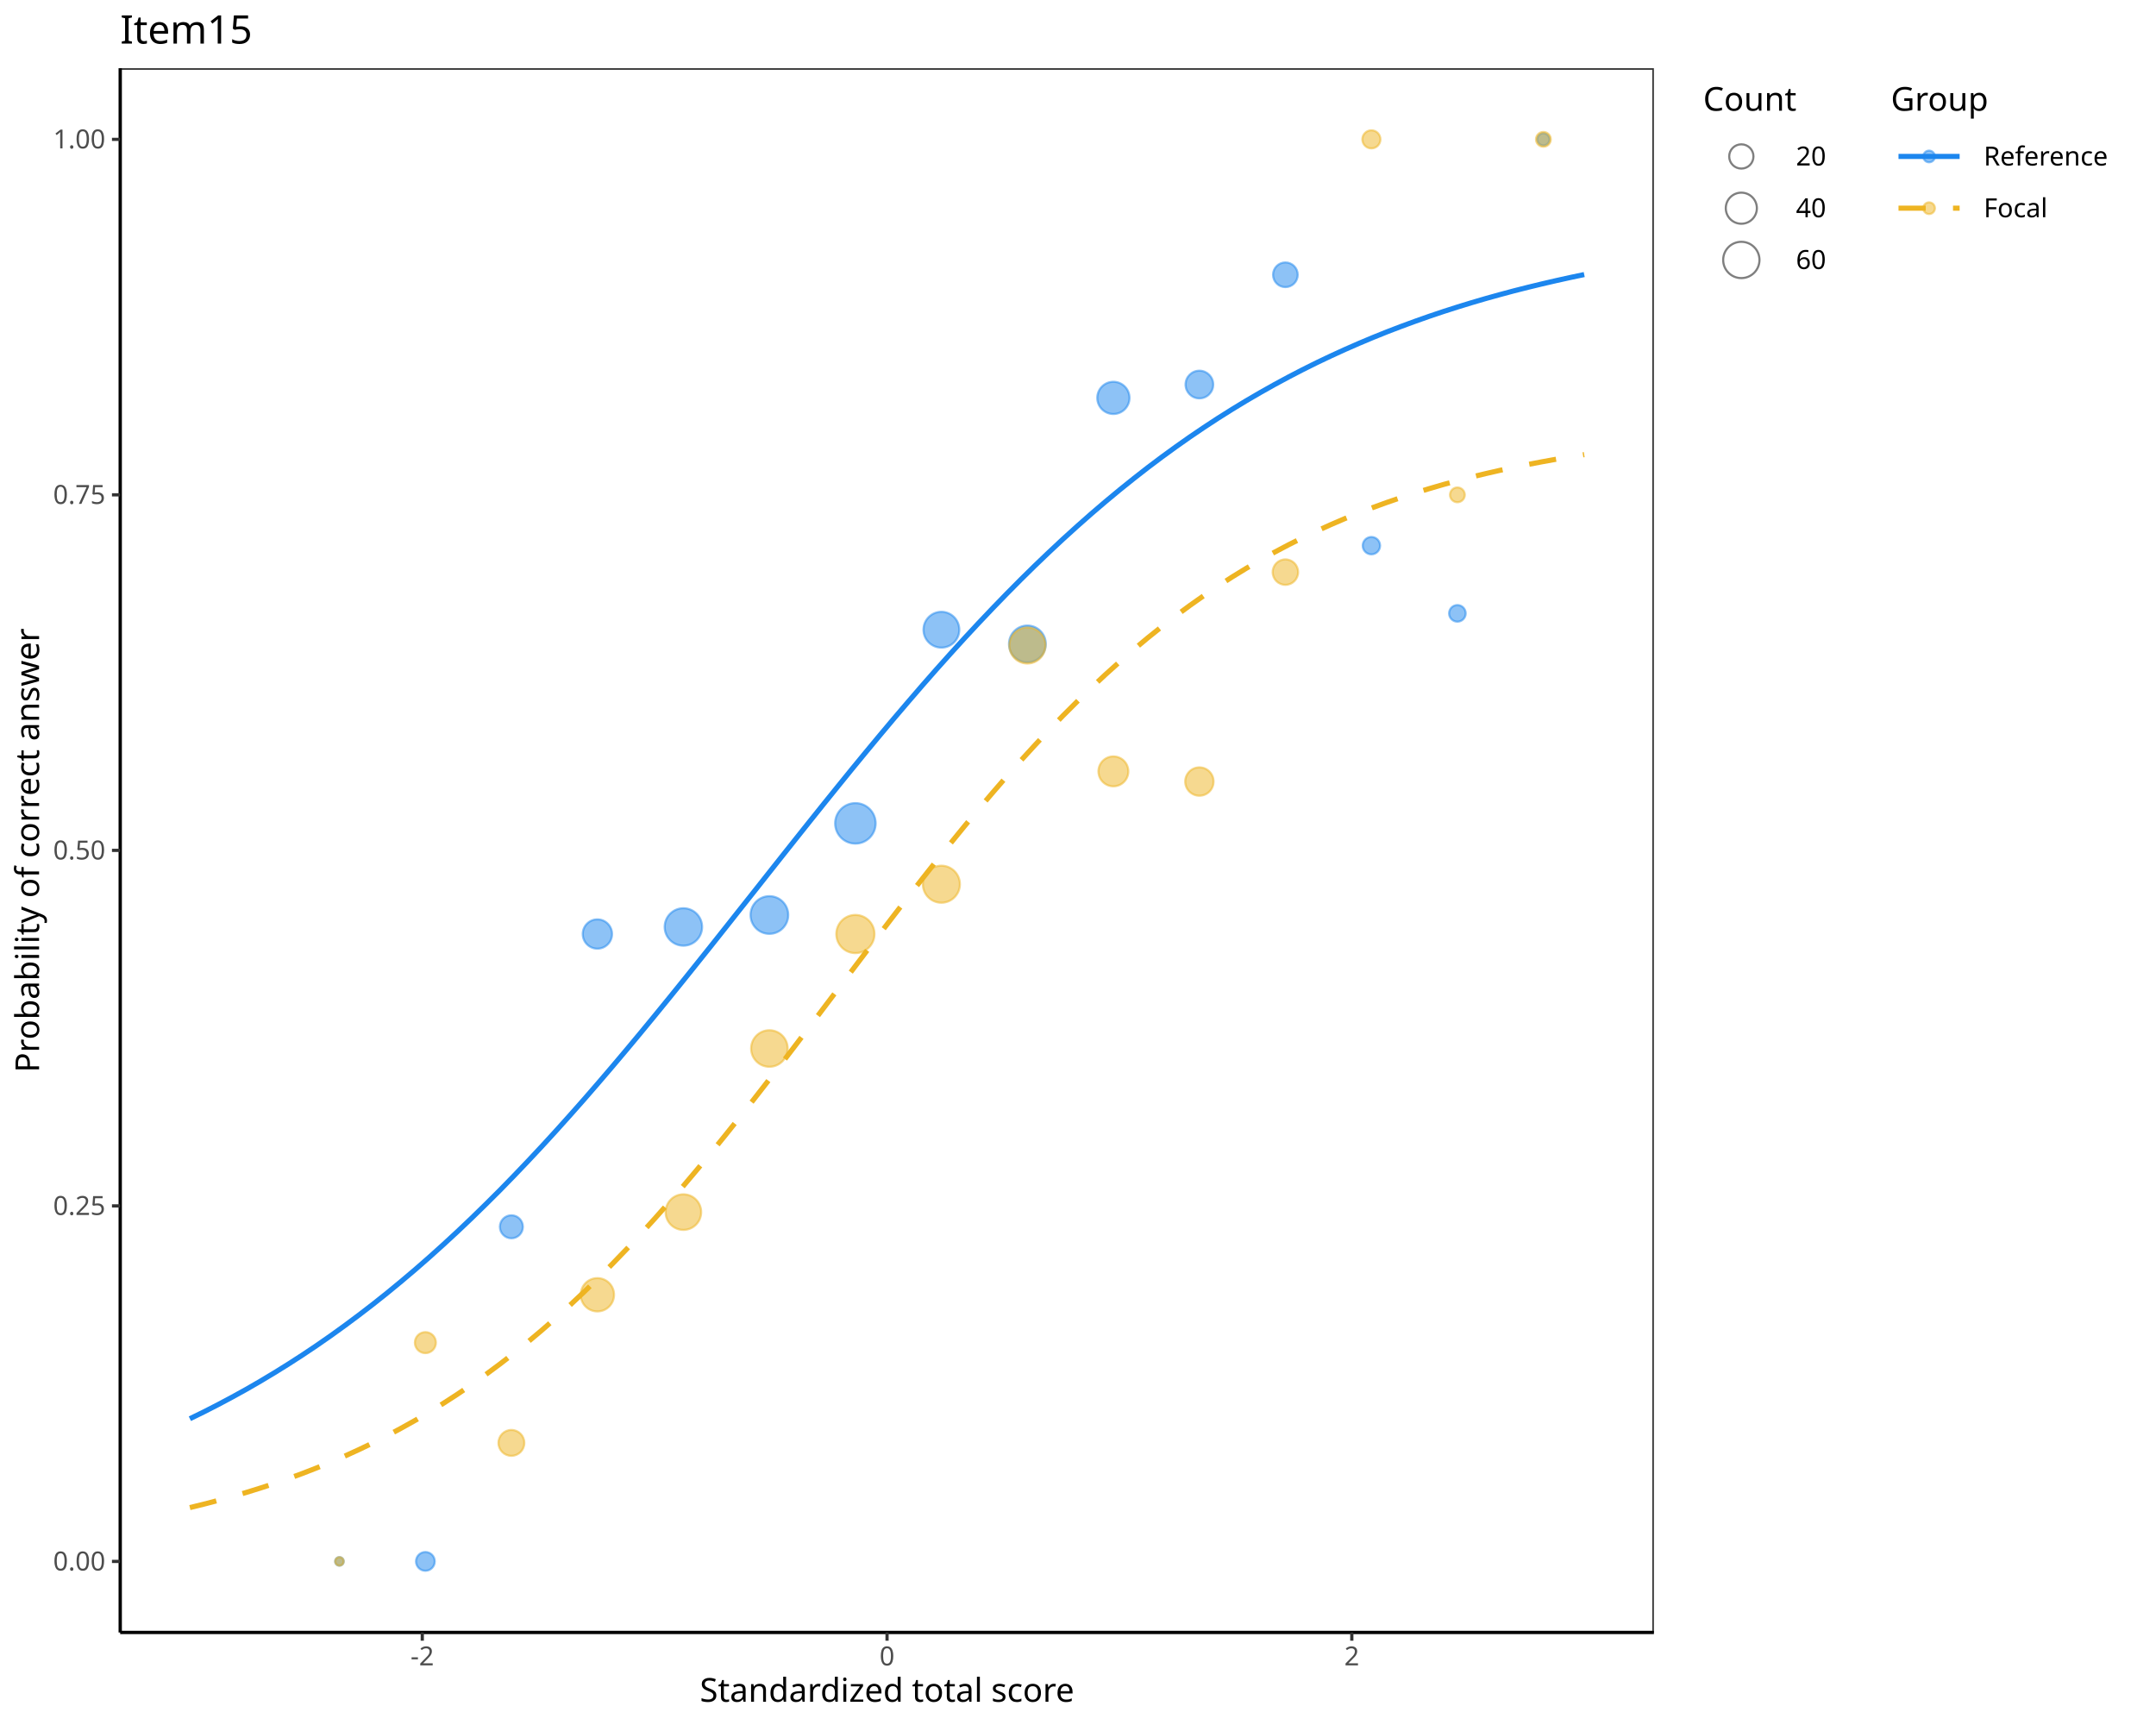
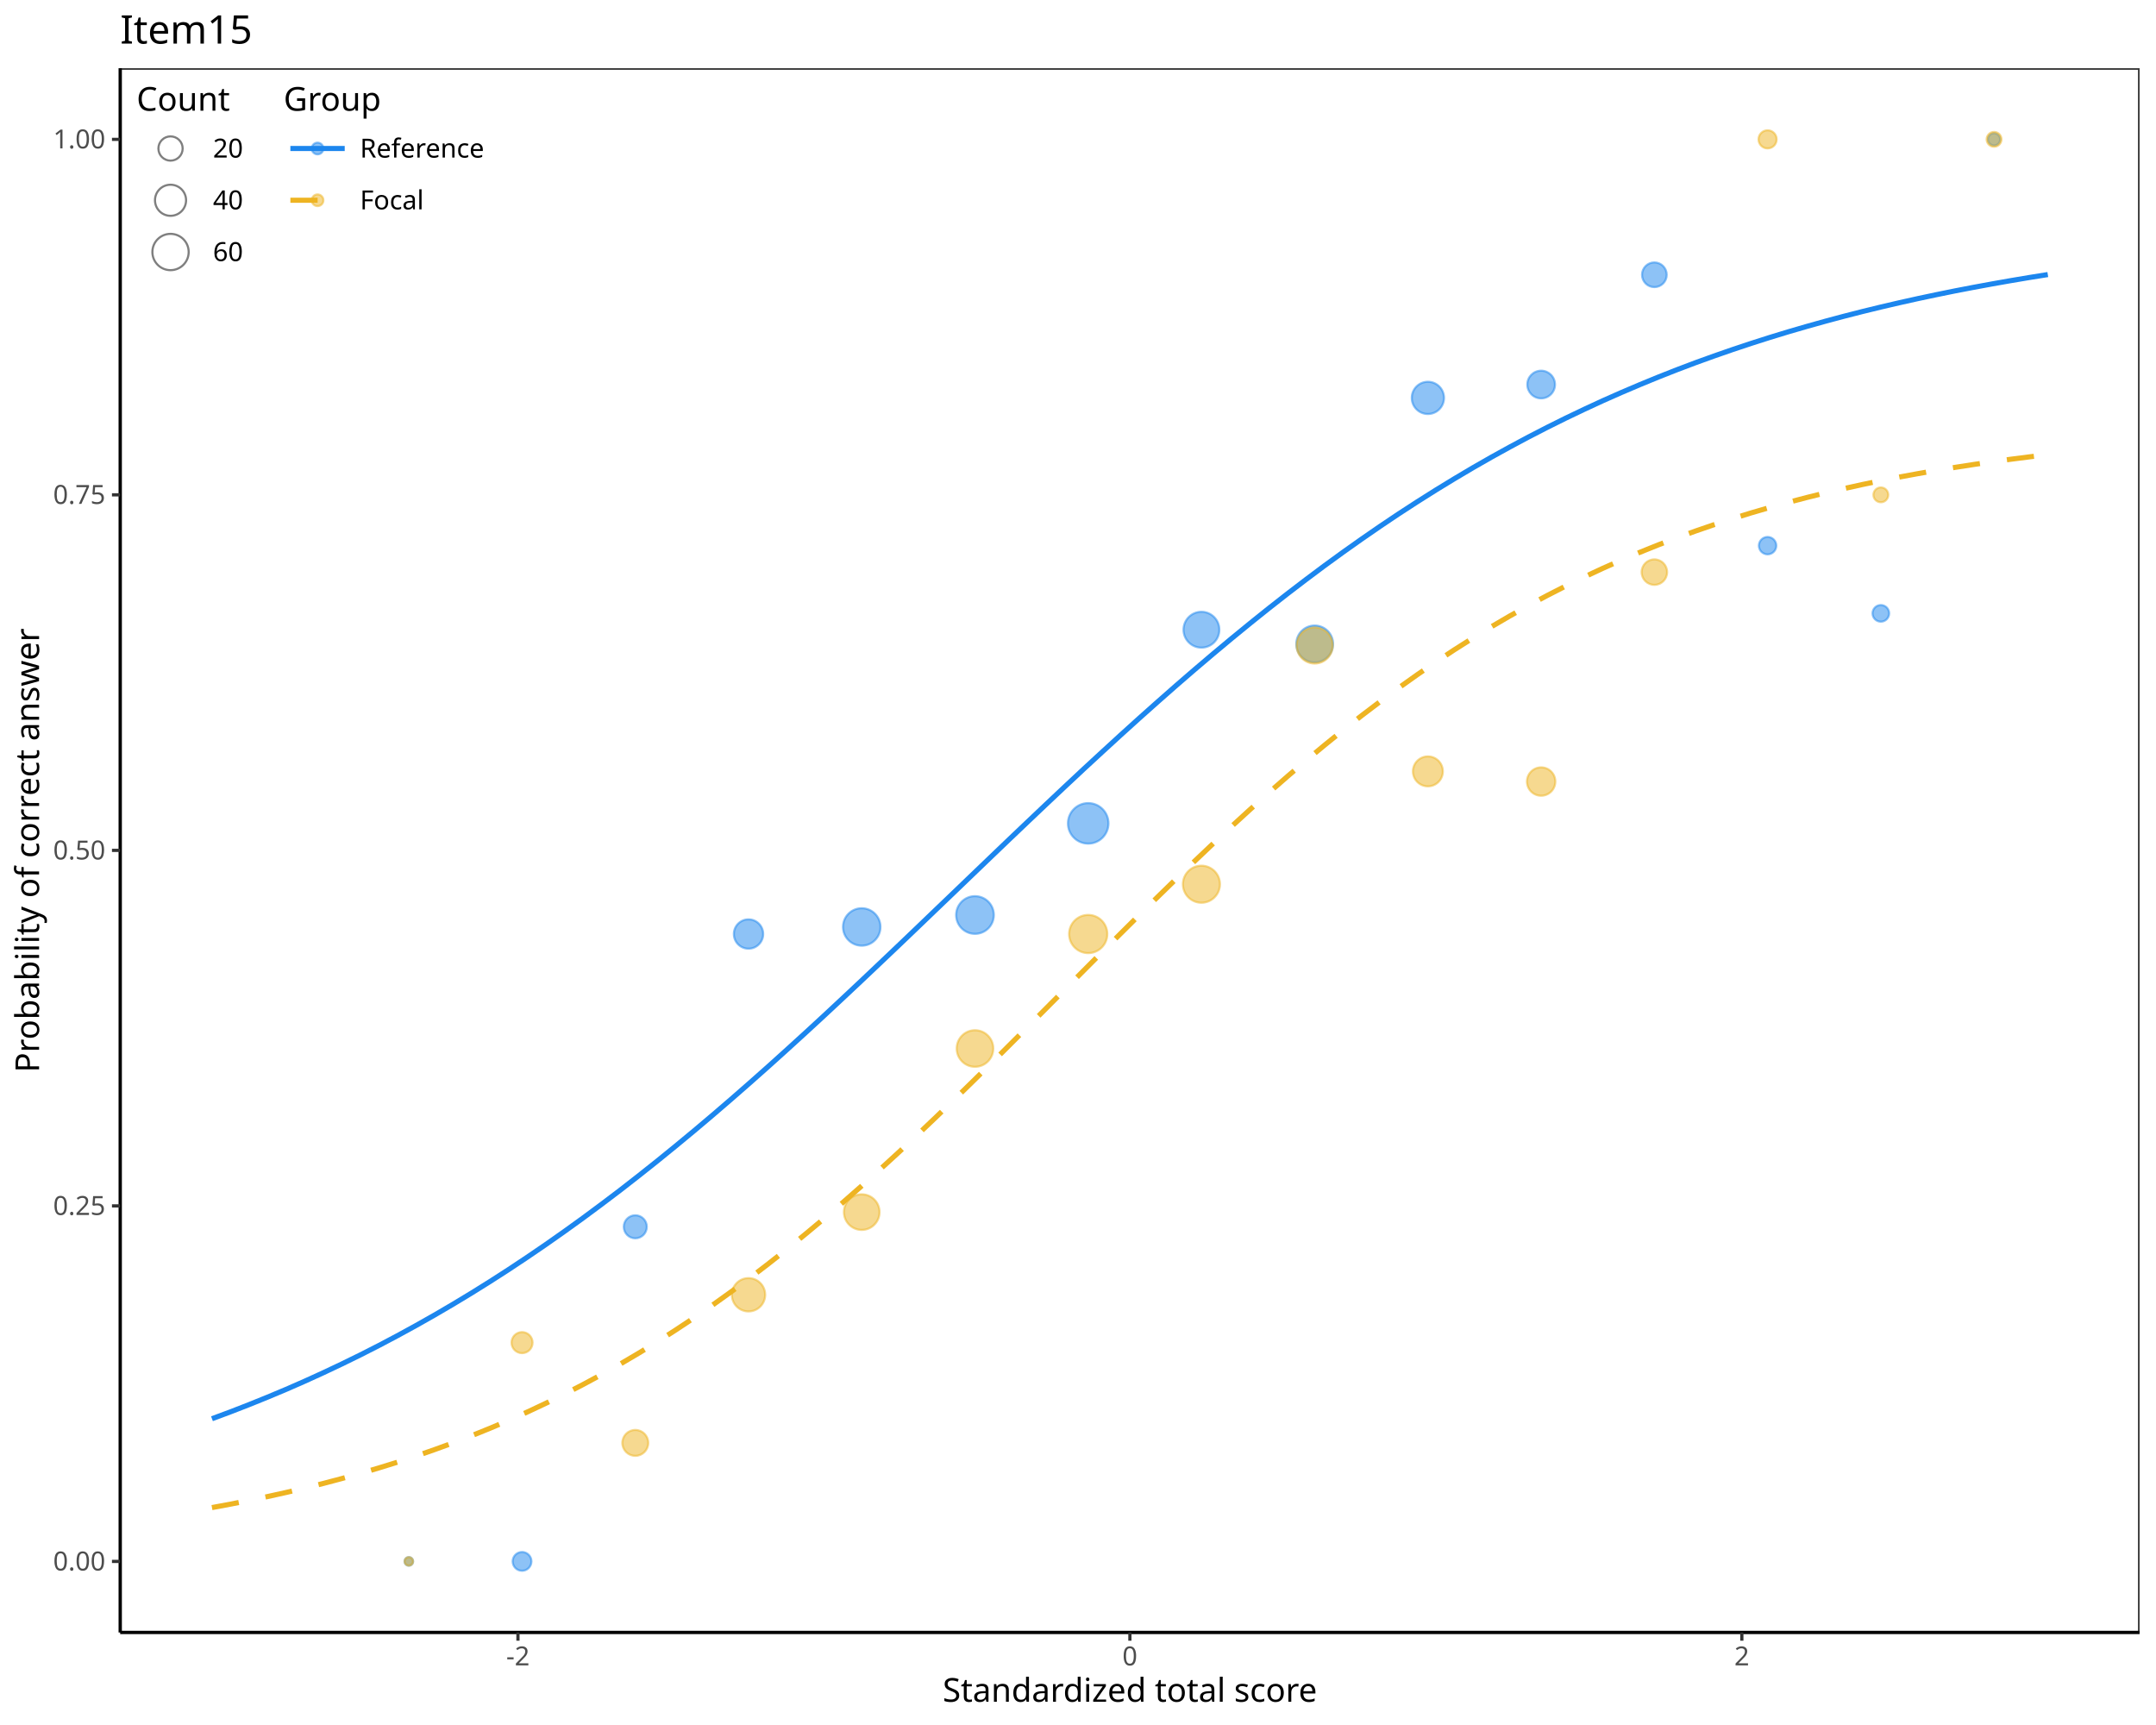
<svg xmlns="http://www.w3.org/2000/svg" class="svglite" data-engine-version="2.0" width="720.00pt" height="576.00pt" viewBox="0 0 720.00 576.00">
  <defs>
    <style type="text/css">
    .svglite line, .svglite polyline, .svglite polygon, .svglite path, .svglite rect, .svglite circle {
      fill: none;
      stroke: #000000;
      stroke-linecap: round;
      stroke-linejoin: round;
      stroke-miterlimit: 10.00;
    }
  </style>
  </defs>
  <rect width="100%" height="100%" style="stroke: none; fill: #FFFFFF;" />
  <defs>
    <clipPath id="cpMC4wMHw3MjAuMDB8MC4wMHw1NzYuMDA=">
      <rect x="0.00" y="0.00" width="720.00" height="576.00" />
    </clipPath>
  </defs>
  <g clip-path="url(#cpMC4wMHw3MjAuMDB8MC4wMHw1NzYuMDA=)">
    <rect x="0.00" y="0.00" width="720.00" height="576.00" style="stroke-width: 1.07; stroke: none;" />
  </g>
  <defs>
-     <clipPath id="cpNDAuMTN8NTUyLjMzfDIyLjc4fDU0NS4xMQ==">
-       <rect x="40.13" y="22.78" width="512.19" height="522.33" />
+     <clipPath id="cpNDAuMTN8NzE0LjUyfDIyLjc4fDU0NS4xMQ==">
+       <rect x="40.13" y="22.78" width="674.39" height="522.33" />
    </clipPath>
  </defs>
-   <g clip-path="url(#cpNDAuMTN8NTUyLjMzfDIyLjc4fDU0NS4xMQ==)">
-     <rect x="40.13" y="22.78" width="512.19" height="522.33" style="stroke-width: 1.07; stroke: none; fill: #FFFFFF;" />
-     <polyline points="63.41,473.73 68.12,471.43 72.82,469.02 77.52,466.52 82.23,463.92 86.93,461.21 91.63,458.39 96.34,455.46 101.04,452.43 105.74,449.28 110.45,446.01 115.15,442.62 119.85,439.12 124.56,435.50 129.26,431.76 133.96,427.89 138.67,423.91 143.37,419.80 148.07,415.57 152.78,411.22 157.48,406.76 162.18,402.17 166.89,397.48 171.59,392.66 176.29,387.74 181.00,382.71 185.70,377.58 190.40,372.35 195.11,367.03 199.81,361.61 204.51,356.12 209.22,350.54 213.92,344.90 218.62,339.19 223.33,333.42 228.03,327.61 232.73,321.75 237.44,315.86 242.14,309.94 246.84,304.00 251.55,298.06 256.25,292.11 260.95,286.17 265.66,280.24 270.36,274.34 275.06,268.47 279.77,262.64 284.47,256.85 289.17,251.13 293.88,245.46 298.58,239.86 303.29,234.34 307.99,228.89 312.69,223.54 317.40,218.28 322.10,213.11 326.80,208.05 331.51,203.09 336.21,198.24 340.91,193.50 345.62,188.87 350.32,184.37 355.02,179.98 359.73,175.71 364.43,171.56 369.13,167.54 373.84,163.63 378.54,159.85 383.24,156.18 387.95,152.64 392.65,149.22 397.35,145.91 402.06,142.72 406.76,139.64 411.46,136.68 416.17,133.82 420.87,131.08 425.57,128.44 430.28,125.90 434.98,123.46 439.68,121.12 444.39,118.88 449.09,116.73 453.79,114.67 458.50,112.69 463.20,110.80 467.90,109.00 472.61,107.27 477.31,105.61 482.01,104.03 486.72,102.52 491.42,101.08 496.12,99.70 500.83,98.39 505.53,97.13 510.23,95.94 514.94,94.80 519.64,93.71 524.34,92.67 529.05,91.68 " style="stroke-width: 1.71; stroke: #1C86EE; stroke-linecap: butt;" />
-     <polyline points="63.41,503.40 68.12,502.25 72.82,501.02 77.52,499.72 82.23,498.35 86.93,496.89 91.63,495.35 96.34,493.71 101.04,491.99 105.74,490.16 110.45,488.24 115.15,486.20 119.85,484.05 124.56,481.79 129.26,479.41 133.96,476.90 138.67,474.27 143.37,471.50 148.07,468.59 152.78,465.54 157.48,462.35 162.18,459.01 166.89,455.52 171.59,451.88 176.29,448.09 181.00,444.13 185.70,440.02 190.40,435.76 195.11,431.33 199.81,426.76 204.51,422.02 209.22,417.14 213.92,412.11 218.62,406.94 223.33,401.63 228.03,396.20 232.73,390.63 237.44,384.96 242.14,379.17 246.84,373.29 251.55,367.32 256.25,361.28 260.95,355.18 265.66,349.02 270.36,342.82 275.06,336.60 279.77,330.37 284.47,324.14 289.17,317.92 293.88,311.73 298.58,305.58 303.29,299.48 307.99,293.45 312.69,287.50 317.40,281.63 322.10,275.86 326.80,270.20 331.51,264.66 336.21,259.24 340.91,253.96 345.62,248.81 350.32,243.80 355.02,238.94 359.73,234.24 364.43,229.68 369.13,225.28 373.84,221.04 378.54,216.96 383.24,213.03 387.95,209.26 392.65,205.64 397.35,202.18 402.06,198.86 406.76,195.69 411.46,192.67 416.17,189.78 420.87,187.03 425.57,184.42 430.28,181.93 434.98,179.57 439.68,177.33 444.39,175.20 449.09,173.18 453.79,171.27 458.50,169.46 463.20,167.75 467.90,166.13 472.61,164.60 477.31,163.16 482.01,161.79 486.72,160.51 491.42,159.29 496.12,158.15 500.83,157.07 505.53,156.06 510.23,155.10 514.94,154.20 519.64,153.35 524.34,152.56 529.05,151.81 " style="stroke-width: 1.71; stroke: #EEB422; stroke-dasharray: 9.10,9.10; stroke-linecap: butt;" />
-     <circle cx="113.35" cy="521.37" r="1.42" style="stroke-width: 0.71; stroke: #1C86EE; stroke-opacity: 0.50; fill: #1C86EE; fill-opacity: 0.50;" />
-     <circle cx="142.06" cy="521.37" r="3.13" style="stroke-width: 0.71; stroke: #1C86EE; stroke-opacity: 0.50; fill: #1C86EE; fill-opacity: 0.50;" />
-     <circle cx="170.78" cy="409.64" r="3.84" style="stroke-width: 0.71; stroke: #1C86EE; stroke-opacity: 0.50; fill: #1C86EE; fill-opacity: 0.50;" />
-     <circle cx="199.50" cy="311.88" r="4.89" style="stroke-width: 0.71; stroke: #1C86EE; stroke-opacity: 0.50; fill: #1C86EE; fill-opacity: 0.50;" />
-     <circle cx="228.22" cy="309.52" r="6.25" style="stroke-width: 0.71; stroke: #1C86EE; stroke-opacity: 0.50; fill: #1C86EE; fill-opacity: 0.50;" />
-     <circle cx="256.94" cy="305.53" r="6.29" style="stroke-width: 0.71; stroke: #1C86EE; stroke-opacity: 0.50; fill: #1C86EE; fill-opacity: 0.50;" />
-     <circle cx="285.66" cy="274.93" r="6.76" style="stroke-width: 0.71; stroke: #1C86EE; stroke-opacity: 0.50; fill: #1C86EE; fill-opacity: 0.50;" />
-     <circle cx="314.38" cy="210.27" r="5.98" style="stroke-width: 0.71; stroke: #1C86EE; stroke-opacity: 0.50; fill: #1C86EE; fill-opacity: 0.50;" />
-     <circle cx="343.10" cy="215.02" r="6.14" style="stroke-width: 0.71; stroke: #1C86EE; stroke-opacity: 0.50; fill: #1C86EE; fill-opacity: 0.50;" />
-     <circle cx="371.82" cy="132.86" r="5.38" style="stroke-width: 0.71; stroke: #1C86EE; stroke-opacity: 0.50; fill: #1C86EE; fill-opacity: 0.50;" />
-     <circle cx="400.54" cy="128.40" r="4.62" style="stroke-width: 0.71; stroke: #1C86EE; stroke-opacity: 0.50; fill: #1C86EE; fill-opacity: 0.50;" />
-     <circle cx="429.26" cy="91.75" r="4.12" style="stroke-width: 0.71; stroke: #1C86EE; stroke-opacity: 0.50; fill: #1C86EE; fill-opacity: 0.50;" />
-     <circle cx="457.98" cy="182.20" r="2.90" style="stroke-width: 0.71; stroke: #1C86EE; stroke-opacity: 0.50; fill: #1C86EE; fill-opacity: 0.50;" />
-     <circle cx="486.70" cy="204.81" r="2.77" style="stroke-width: 0.71; stroke: #1C86EE; stroke-opacity: 0.50; fill: #1C86EE; fill-opacity: 0.50;" />
-     <circle cx="515.42" cy="46.53" r="2.03" style="stroke-width: 0.71; stroke: #1C86EE; stroke-opacity: 0.50; fill: #1C86EE; fill-opacity: 0.50;" />
-     <circle cx="113.35" cy="521.37" r="1.42" style="stroke-width: 0.71; stroke: #EEB422; stroke-opacity: 0.50; fill: #EEB422; fill-opacity: 0.50;" />
-     <circle cx="142.06" cy="448.32" r="3.51" style="stroke-width: 0.71; stroke: #EEB422; stroke-opacity: 0.50; fill: #EEB422; fill-opacity: 0.50;" />
-     <circle cx="170.78" cy="481.80" r="4.32" style="stroke-width: 0.71; stroke: #EEB422; stroke-opacity: 0.50; fill: #EEB422; fill-opacity: 0.50;" />
-     <circle cx="199.50" cy="432.34" r="5.56" style="stroke-width: 0.71; stroke: #EEB422; stroke-opacity: 0.50; fill: #EEB422; fill-opacity: 0.50;" />
-     <circle cx="228.22" cy="404.74" r="5.94" style="stroke-width: 0.71; stroke: #EEB422; stroke-opacity: 0.50; fill: #EEB422; fill-opacity: 0.50;" />
-     <circle cx="256.94" cy="350.11" r="6.10" style="stroke-width: 0.71; stroke: #EEB422; stroke-opacity: 0.50; fill: #EEB422; fill-opacity: 0.50;" />
-     <circle cx="285.66" cy="311.88" r="6.37" style="stroke-width: 0.71; stroke: #EEB422; stroke-opacity: 0.50; fill: #EEB422; fill-opacity: 0.50;" />
-     <circle cx="314.38" cy="295.25" r="6.18" style="stroke-width: 0.71; stroke: #EEB422; stroke-opacity: 0.50; fill: #EEB422; fill-opacity: 0.50;" />
-     <circle cx="343.10" cy="215.54" r="6.02" style="stroke-width: 0.71; stroke: #EEB422; stroke-opacity: 0.50; fill: #EEB422; fill-opacity: 0.50;" />
-     <circle cx="371.82" cy="257.57" r="4.99" style="stroke-width: 0.71; stroke: #EEB422; stroke-opacity: 0.50; fill: #EEB422; fill-opacity: 0.50;" />
-     <circle cx="400.54" cy="260.97" r="4.73" style="stroke-width: 0.71; stroke: #EEB422; stroke-opacity: 0.50; fill: #EEB422; fill-opacity: 0.50;" />
-     <circle cx="429.26" cy="191.04" r="4.25" style="stroke-width: 0.71; stroke: #EEB422; stroke-opacity: 0.50; fill: #EEB422; fill-opacity: 0.50;" />
-     <circle cx="457.98" cy="46.53" r="3.02" style="stroke-width: 0.71; stroke: #EEB422; stroke-opacity: 0.50; fill: #EEB422; fill-opacity: 0.50;" />
-     <circle cx="486.70" cy="165.24" r="2.47" style="stroke-width: 0.71; stroke: #EEB422; stroke-opacity: 0.50; fill: #EEB422; fill-opacity: 0.50;" />
-     <circle cx="515.42" cy="46.53" r="2.47" style="stroke-width: 0.71; stroke: #EEB422; stroke-opacity: 0.50; fill: #EEB422; fill-opacity: 0.50;" />
-     <rect x="40.13" y="22.78" width="512.19" height="522.33" style="stroke-width: 1.07; stroke: #333333;" />
+   <g clip-path="url(#cpNDAuMTN8NzE0LjUyfDIyLjc4fDU0NS4xMQ==)">
+     <rect x="40.13" y="22.78" width="674.39" height="522.33" style="stroke-width: 1.07; stroke: none; fill: #FFFFFF;" />
+     <polyline points="70.79,473.73 76.98,471.43 83.17,469.02 89.36,466.52 95.56,463.92 101.75,461.21 107.94,458.39 114.14,455.46 120.33,452.43 126.52,449.28 132.71,446.01 138.91,442.62 145.10,439.12 151.29,435.50 157.48,431.76 163.68,427.89 169.87,423.91 176.06,419.80 182.26,415.57 188.45,411.22 194.64,406.76 200.83,402.17 207.03,397.48 213.22,392.66 219.41,387.74 225.60,382.71 231.80,377.58 237.99,372.35 244.18,367.03 250.38,361.61 256.57,356.12 262.76,350.54 268.95,344.90 275.15,339.19 281.34,333.42 287.53,327.61 293.72,321.75 299.92,315.86 306.11,309.94 312.30,304.00 318.50,298.06 324.69,292.11 330.88,286.17 337.07,280.24 343.27,274.34 349.46,268.47 355.65,262.64 361.84,256.85 368.04,251.13 374.23,245.46 380.42,239.86 386.62,234.34 392.81,228.89 399.00,223.54 405.19,218.28 411.39,213.11 417.58,208.05 423.77,203.09 429.96,198.24 436.16,193.50 442.35,188.87 448.54,184.37 454.74,179.98 460.93,175.71 467.12,171.56 473.31,167.54 479.51,163.63 485.70,159.85 491.89,156.18 498.08,152.64 504.28,149.22 510.47,145.91 516.66,142.72 522.86,139.64 529.05,136.68 535.24,133.82 541.43,131.08 547.63,128.44 553.82,125.90 560.01,123.46 566.20,121.12 572.40,118.88 578.59,116.73 584.78,114.67 590.98,112.69 597.17,110.80 603.36,109.00 609.55,107.27 615.75,105.61 621.94,104.03 628.13,102.52 634.32,101.08 640.52,99.70 646.71,98.39 652.90,97.13 659.10,95.94 665.29,94.80 671.48,93.71 677.67,92.67 683.87,91.68 " style="stroke-width: 1.71; stroke: #1C86EE; stroke-linecap: butt;" />
+     <polyline points="70.79,503.40 76.98,502.25 83.17,501.02 89.36,499.72 95.56,498.35 101.75,496.89 107.94,495.35 114.14,493.71 120.33,491.99 126.52,490.16 132.71,488.24 138.91,486.20 145.10,484.05 151.29,481.79 157.48,479.41 163.68,476.90 169.87,474.27 176.06,471.50 182.26,468.59 188.45,465.54 194.64,462.35 200.83,459.01 207.03,455.52 213.22,451.88 219.41,448.09 225.60,444.13 231.80,440.02 237.99,435.76 244.18,431.33 250.38,426.76 256.57,422.02 262.76,417.14 268.95,412.11 275.15,406.94 281.34,401.63 287.53,396.20 293.72,390.63 299.92,384.96 306.11,379.17 312.30,373.29 318.50,367.32 324.69,361.28 330.88,355.18 337.07,349.02 343.27,342.82 349.46,336.60 355.65,330.37 361.84,324.14 368.04,317.92 374.23,311.73 380.42,305.58 386.62,299.48 392.81,293.45 399.00,287.50 405.19,281.63 411.39,275.86 417.58,270.20 423.77,264.66 429.96,259.24 436.16,253.96 442.35,248.81 448.54,243.80 454.74,238.94 460.93,234.24 467.12,229.68 473.31,225.28 479.51,221.04 485.70,216.96 491.89,213.03 498.08,209.26 504.28,205.64 510.47,202.18 516.66,198.86 522.86,195.69 529.05,192.67 535.24,189.78 541.43,187.03 547.63,184.42 553.82,181.93 560.01,179.57 566.20,177.33 572.40,175.20 578.59,173.18 584.78,171.27 590.98,169.46 597.17,167.75 603.36,166.13 609.55,164.60 615.75,163.16 621.94,161.79 628.13,160.51 634.32,159.29 640.52,158.15 646.71,157.07 652.90,156.06 659.10,155.10 665.29,154.20 671.48,153.35 677.67,152.56 683.87,151.81 " style="stroke-width: 1.71; stroke: #EEB422; stroke-dasharray: 9.10,9.10; stroke-linecap: butt;" />
+     <circle cx="136.53" cy="521.37" r="1.42" style="stroke-width: 0.71; stroke: #1C86EE; stroke-opacity: 0.50; fill: #1C86EE; fill-opacity: 0.50;" />
+     <circle cx="174.34" cy="521.37" r="3.13" style="stroke-width: 0.71; stroke: #1C86EE; stroke-opacity: 0.50; fill: #1C86EE; fill-opacity: 0.50;" />
+     <circle cx="212.16" cy="409.64" r="3.84" style="stroke-width: 0.71; stroke: #1C86EE; stroke-opacity: 0.50; fill: #1C86EE; fill-opacity: 0.50;" />
+     <circle cx="249.97" cy="311.88" r="4.89" style="stroke-width: 0.71; stroke: #1C86EE; stroke-opacity: 0.50; fill: #1C86EE; fill-opacity: 0.50;" />
+     <circle cx="287.78" cy="309.52" r="6.25" style="stroke-width: 0.71; stroke: #1C86EE; stroke-opacity: 0.50; fill: #1C86EE; fill-opacity: 0.50;" />
+     <circle cx="325.60" cy="305.53" r="6.29" style="stroke-width: 0.71; stroke: #1C86EE; stroke-opacity: 0.50; fill: #1C86EE; fill-opacity: 0.50;" />
+     <circle cx="363.41" cy="274.93" r="6.76" style="stroke-width: 0.71; stroke: #1C86EE; stroke-opacity: 0.50; fill: #1C86EE; fill-opacity: 0.50;" />
+     <circle cx="401.22" cy="210.27" r="5.98" style="stroke-width: 0.71; stroke: #1C86EE; stroke-opacity: 0.50; fill: #1C86EE; fill-opacity: 0.50;" />
+     <circle cx="439.04" cy="215.02" r="6.14" style="stroke-width: 0.71; stroke: #1C86EE; stroke-opacity: 0.50; fill: #1C86EE; fill-opacity: 0.50;" />
+     <circle cx="476.85" cy="132.86" r="5.38" style="stroke-width: 0.71; stroke: #1C86EE; stroke-opacity: 0.50; fill: #1C86EE; fill-opacity: 0.50;" />
+     <circle cx="514.67" cy="128.40" r="4.62" style="stroke-width: 0.71; stroke: #1C86EE; stroke-opacity: 0.50; fill: #1C86EE; fill-opacity: 0.50;" />
+     <circle cx="552.48" cy="91.75" r="4.12" style="stroke-width: 0.71; stroke: #1C86EE; stroke-opacity: 0.50; fill: #1C86EE; fill-opacity: 0.50;" />
+     <circle cx="590.29" cy="182.20" r="2.90" style="stroke-width: 0.71; stroke: #1C86EE; stroke-opacity: 0.50; fill: #1C86EE; fill-opacity: 0.50;" />
+     <circle cx="628.11" cy="204.81" r="2.77" style="stroke-width: 0.71; stroke: #1C86EE; stroke-opacity: 0.50; fill: #1C86EE; fill-opacity: 0.50;" />
+     <circle cx="665.92" cy="46.53" r="2.03" style="stroke-width: 0.71; stroke: #1C86EE; stroke-opacity: 0.50; fill: #1C86EE; fill-opacity: 0.50;" />
+     <circle cx="136.53" cy="521.37" r="1.42" style="stroke-width: 0.71; stroke: #EEB422; stroke-opacity: 0.50; fill: #EEB422; fill-opacity: 0.50;" />
+     <circle cx="174.34" cy="448.32" r="3.51" style="stroke-width: 0.71; stroke: #EEB422; stroke-opacity: 0.50; fill: #EEB422; fill-opacity: 0.50;" />
+     <circle cx="212.16" cy="481.80" r="4.32" style="stroke-width: 0.71; stroke: #EEB422; stroke-opacity: 0.50; fill: #EEB422; fill-opacity: 0.50;" />
+     <circle cx="249.97" cy="432.34" r="5.56" style="stroke-width: 0.71; stroke: #EEB422; stroke-opacity: 0.50; fill: #EEB422; fill-opacity: 0.50;" />
+     <circle cx="287.78" cy="404.74" r="5.94" style="stroke-width: 0.71; stroke: #EEB422; stroke-opacity: 0.50; fill: #EEB422; fill-opacity: 0.50;" />
+     <circle cx="325.60" cy="350.11" r="6.10" style="stroke-width: 0.71; stroke: #EEB422; stroke-opacity: 0.50; fill: #EEB422; fill-opacity: 0.50;" />
+     <circle cx="363.41" cy="311.88" r="6.37" style="stroke-width: 0.71; stroke: #EEB422; stroke-opacity: 0.50; fill: #EEB422; fill-opacity: 0.50;" />
+     <circle cx="401.22" cy="295.25" r="6.18" style="stroke-width: 0.71; stroke: #EEB422; stroke-opacity: 0.50; fill: #EEB422; fill-opacity: 0.50;" />
+     <circle cx="439.04" cy="215.54" r="6.02" style="stroke-width: 0.71; stroke: #EEB422; stroke-opacity: 0.50; fill: #EEB422; fill-opacity: 0.50;" />
+     <circle cx="476.85" cy="257.57" r="4.99" style="stroke-width: 0.71; stroke: #EEB422; stroke-opacity: 0.50; fill: #EEB422; fill-opacity: 0.50;" />
+     <circle cx="514.67" cy="260.97" r="4.73" style="stroke-width: 0.71; stroke: #EEB422; stroke-opacity: 0.50; fill: #EEB422; fill-opacity: 0.50;" />
+     <circle cx="552.48" cy="191.04" r="4.25" style="stroke-width: 0.71; stroke: #EEB422; stroke-opacity: 0.50; fill: #EEB422; fill-opacity: 0.50;" />
+     <circle cx="590.29" cy="46.53" r="3.02" style="stroke-width: 0.71; stroke: #EEB422; stroke-opacity: 0.50; fill: #EEB422; fill-opacity: 0.50;" />
+     <circle cx="628.11" cy="165.24" r="2.47" style="stroke-width: 0.71; stroke: #EEB422; stroke-opacity: 0.50; fill: #EEB422; fill-opacity: 0.50;" />
+     <circle cx="665.92" cy="46.53" r="2.47" style="stroke-width: 0.71; stroke: #EEB422; stroke-opacity: 0.50; fill: #EEB422; fill-opacity: 0.50;" />
+     <rect x="40.13" y="22.78" width="674.39" height="522.33" style="stroke-width: 1.07; stroke: #333333;" />
  </g>
  <g clip-path="url(#cpMC4wMHw3MjAuMDB8MC4wMHw1NzYuMDA=)">
    <polyline points="40.13,545.11 40.13,22.78 " style="stroke-width: 1.07; stroke-linecap: butt;" />
    <text x="35.20" y="524.40" text-anchor="end" style="font-size: 8.80px; fill: #4D4D4D; font-family: sans;" textLength="17.13px" lengthAdjust="spacingAndGlyphs">0.00</text>
    <text x="35.20" y="405.69" text-anchor="end" style="font-size: 8.80px; fill: #4D4D4D; font-family: sans;" textLength="17.13px" lengthAdjust="spacingAndGlyphs">0.25</text>
    <text x="35.20" y="286.98" text-anchor="end" style="font-size: 8.80px; fill: #4D4D4D; font-family: sans;" textLength="17.13px" lengthAdjust="spacingAndGlyphs">0.50</text>
    <text x="35.20" y="168.26" text-anchor="end" style="font-size: 8.80px; fill: #4D4D4D; font-family: sans;" textLength="17.13px" lengthAdjust="spacingAndGlyphs">0.75</text>
    <text x="35.20" y="49.55" text-anchor="end" style="font-size: 8.80px; fill: #4D4D4D; font-family: sans;" textLength="17.13px" lengthAdjust="spacingAndGlyphs">1.00</text>
    <polyline points="37.39,521.37 40.13,521.37 " style="stroke-width: 1.07; stroke: #333333; stroke-linecap: butt;" />
    <polyline points="37.39,402.66 40.13,402.66 " style="stroke-width: 1.07; stroke: #333333; stroke-linecap: butt;" />
    <polyline points="37.39,283.95 40.13,283.95 " style="stroke-width: 1.07; stroke: #333333; stroke-linecap: butt;" />
    <polyline points="37.39,165.24 40.13,165.24 " style="stroke-width: 1.07; stroke: #333333; stroke-linecap: butt;" />
    <polyline points="37.39,46.53 40.13,46.53 " style="stroke-width: 1.07; stroke: #333333; stroke-linecap: butt;" />
-     <polyline points="40.13,545.11 552.33,545.11 " style="stroke-width: 1.07; stroke-linecap: butt;" />
-     <polyline points="141.02,547.85 141.02,545.11 " style="stroke-width: 1.07; stroke: #333333; stroke-linecap: butt;" />
-     <polyline points="296.23,547.85 296.23,545.11 " style="stroke-width: 1.07; stroke: #333333; stroke-linecap: butt;" />
-     <polyline points="451.44,547.85 451.44,545.11 " style="stroke-width: 1.07; stroke: #333333; stroke-linecap: butt;" />
-     <text x="141.02" y="556.10" text-anchor="middle" style="font-size: 8.80px; fill: #4D4D4D; font-family: sans;" textLength="7.82px" lengthAdjust="spacingAndGlyphs">-2</text>
-     <text x="296.23" y="556.10" text-anchor="middle" style="font-size: 8.80px; fill: #4D4D4D; font-family: sans;" textLength="4.89px" lengthAdjust="spacingAndGlyphs">0</text>
-     <text x="451.44" y="556.10" text-anchor="middle" style="font-size: 8.80px; fill: #4D4D4D; font-family: sans;" textLength="4.89px" lengthAdjust="spacingAndGlyphs">2</text>
-     <text x="296.23" y="568.24" text-anchor="middle" style="font-size: 11.00px; font-family: sans;" textLength="118.64px" lengthAdjust="spacingAndGlyphs">Standardized total score</text>
+     <polyline points="40.13,545.11 714.52,545.11 " style="stroke-width: 1.07; stroke-linecap: butt;" />
+     <polyline points="172.97,547.85 172.97,545.11 " style="stroke-width: 1.07; stroke: #333333; stroke-linecap: butt;" />
+     <polyline points="377.33,547.85 377.33,545.11 " style="stroke-width: 1.07; stroke: #333333; stroke-linecap: butt;" />
+     <polyline points="581.69,547.85 581.69,545.11 " style="stroke-width: 1.07; stroke: #333333; stroke-linecap: butt;" />
+     <text x="172.97" y="556.10" text-anchor="middle" style="font-size: 8.80px; fill: #4D4D4D; font-family: sans;" textLength="7.82px" lengthAdjust="spacingAndGlyphs">-2</text>
+     <text x="377.33" y="556.10" text-anchor="middle" style="font-size: 8.80px; fill: #4D4D4D; font-family: sans;" textLength="4.89px" lengthAdjust="spacingAndGlyphs">0</text>
+     <text x="581.69" y="556.10" text-anchor="middle" style="font-size: 8.80px; fill: #4D4D4D; font-family: sans;" textLength="4.89px" lengthAdjust="spacingAndGlyphs">2</text>
+     <text x="377.33" y="568.24" text-anchor="middle" style="font-size: 11.00px; font-family: sans;" textLength="118.64px" lengthAdjust="spacingAndGlyphs">Standardized total score</text>
    <text transform="translate(13.05,283.95) rotate(-90)" text-anchor="middle" style="font-size: 11.00px; font-family: sans;" textLength="138.80px" lengthAdjust="spacingAndGlyphs">Probability of correct answer</text>
-     <rect x="560.30" y="19.79" width="151.23" height="84.11" style="stroke-width: 0.75; stroke: none;" />
-     <rect x="563.29" y="22.78" width="51.74" height="78.13" style="stroke-width: 1.07; stroke: none;" />
-     <text x="568.77" y="36.97" style="font-size: 11.00px; font-family: sans;" textLength="29.36px" lengthAdjust="spacingAndGlyphs">Count</text>
-     <rect x="568.77" y="43.60" width="25.51" height="17.28" style="stroke-width: 1.07; stroke: none; fill: #FFFFFF;" />
-     <circle cx="581.52" cy="52.24" r="4.05" style="stroke-width: 0.71; stroke: #000000; stroke-opacity: 0.50;" />
-     <rect x="568.77" y="60.88" width="25.51" height="17.28" style="stroke-width: 1.07; stroke: none; fill: #FFFFFF;" />
-     <circle cx="581.52" cy="69.52" r="5.19" style="stroke-width: 0.71; stroke: #000000; stroke-opacity: 0.50;" />
-     <rect x="568.77" y="78.16" width="25.51" height="17.28" style="stroke-width: 1.07; stroke: none; fill: #FFFFFF;" />
-     <circle cx="581.52" cy="86.80" r="6.06" style="stroke-width: 0.71; stroke: #000000; stroke-opacity: 0.50;" />
-     <text x="599.76" y="55.26" style="font-size: 8.80px; font-family: sans;" textLength="9.79px" lengthAdjust="spacingAndGlyphs">20</text>
-     <text x="599.76" y="72.54" style="font-size: 8.80px; font-family: sans;" textLength="9.79px" lengthAdjust="spacingAndGlyphs">40</text>
-     <text x="599.76" y="89.82" style="font-size: 8.80px; font-family: sans;" textLength="9.79px" lengthAdjust="spacingAndGlyphs">60</text>
-     <rect x="625.98" y="22.78" width="82.56" height="60.85" style="stroke-width: 1.07; stroke: none;" />
-     <text x="631.46" y="36.97" style="font-size: 11.00px; font-family: sans;" textLength="30.58px" lengthAdjust="spacingAndGlyphs">Group</text>
-     <rect x="631.46" y="43.60" width="25.51" height="17.28" style="stroke-width: 1.07; stroke: none; fill: #FFFFFF;" />
-     <line x1="634.01" y1="52.24" x2="654.42" y2="52.24" style="stroke-width: 1.71; stroke: #1C86EE; stroke-linecap: butt;" />
-     <circle cx="644.22" cy="52.24" r="1.95" style="stroke-width: 0.71; stroke: #1C86EE; stroke-opacity: 0.50; fill: #1C86EE; fill-opacity: 0.50;" />
-     <rect x="631.46" y="60.88" width="25.51" height="17.28" style="stroke-width: 1.07; stroke: none; fill: #FFFFFF;" />
-     <line x1="634.01" y1="69.52" x2="654.42" y2="69.52" style="stroke-width: 1.71; stroke: #EEB422; stroke-dasharray: 9.10,9.10; stroke-linecap: butt;" />
-     <circle cx="644.22" cy="69.52" r="1.95" style="stroke-width: 0.71; stroke: #EEB422; stroke-opacity: 0.50; fill: #EEB422; fill-opacity: 0.50;" />
-     <text x="662.46" y="55.26" style="font-size: 8.80px; font-family: sans;" textLength="40.61px" lengthAdjust="spacingAndGlyphs">Reference</text>
-     <text x="662.46" y="72.54" style="font-size: 8.80px; font-family: sans;" textLength="21.52px" lengthAdjust="spacingAndGlyphs">Focal</text>
+     <rect x="37.14" y="19.79" width="132.15" height="81.46" style="stroke-width: 0.75; stroke: none;" />
+     <rect x="40.13" y="22.78" width="46.26" height="75.49" style="stroke-width: 1.07; stroke: none;" />
+     <text x="45.61" y="36.97" style="font-size: 11.00px; font-family: sans;" textLength="29.36px" lengthAdjust="spacingAndGlyphs">Count</text>
+     <rect x="45.61" y="40.95" width="22.68" height="17.28" style="stroke-width: 1.07; stroke: none; fill: #FFFFFF;" />
+     <circle cx="56.95" cy="49.59" r="4.05" style="stroke-width: 0.71; stroke: #000000; stroke-opacity: 0.50;" />
+     <rect x="45.61" y="58.23" width="22.68" height="17.28" style="stroke-width: 1.07; stroke: none; fill: #FFFFFF;" />
+     <circle cx="56.95" cy="66.87" r="5.19" style="stroke-width: 0.71; stroke: #000000; stroke-opacity: 0.50;" />
+     <rect x="45.61" y="75.51" width="22.68" height="17.28" style="stroke-width: 1.07; stroke: none; fill: #FFFFFF;" />
+     <circle cx="56.95" cy="84.15" r="6.06" style="stroke-width: 0.71; stroke: #000000; stroke-opacity: 0.50;" />
+     <text x="71.12" y="52.62" style="font-size: 8.80px; font-family: sans;" textLength="9.79px" lengthAdjust="spacingAndGlyphs">20</text>
+     <text x="71.12" y="69.90" style="font-size: 8.80px; font-family: sans;" textLength="9.79px" lengthAdjust="spacingAndGlyphs">40</text>
+     <text x="71.12" y="87.18" style="font-size: 8.80px; font-family: sans;" textLength="9.79px" lengthAdjust="spacingAndGlyphs">60</text>
+     <rect x="89.23" y="22.78" width="77.08" height="58.21" style="stroke-width: 1.07; stroke: none;" />
+     <text x="94.71" y="36.97" style="font-size: 11.00px; font-family: sans;" textLength="30.58px" lengthAdjust="spacingAndGlyphs">Group</text>
+     <rect x="94.71" y="40.95" width="22.68" height="17.28" style="stroke-width: 1.07; stroke: none; fill: #FFFFFF;" />
+     <line x1="96.97" y1="49.59" x2="115.12" y2="49.59" style="stroke-width: 1.71; stroke: #1C86EE; stroke-linecap: butt;" />
+     <circle cx="106.05" cy="49.59" r="1.95" style="stroke-width: 0.71; stroke: #1C86EE; stroke-opacity: 0.50; fill: #1C86EE; fill-opacity: 0.50;" />
+     <rect x="94.71" y="58.23" width="22.68" height="17.28" style="stroke-width: 1.07; stroke: none; fill: #FFFFFF;" />
+     <line x1="96.97" y1="66.87" x2="115.12" y2="66.87" style="stroke-width: 1.71; stroke: #EEB422; stroke-dasharray: 9.10,9.10; stroke-linecap: butt;" />
+     <circle cx="106.05" cy="66.87" r="1.95" style="stroke-width: 0.71; stroke: #EEB422; stroke-opacity: 0.50; fill: #EEB422; fill-opacity: 0.50;" />
+     <text x="120.22" y="52.62" style="font-size: 8.80px; font-family: sans;" textLength="40.61px" lengthAdjust="spacingAndGlyphs">Reference</text>
+     <text x="120.22" y="69.90" style="font-size: 8.80px; font-family: sans;" textLength="21.52px" lengthAdjust="spacingAndGlyphs">Focal</text>
    <text x="40.13" y="14.56" style="font-size: 13.20px; font-family: sans;" textLength="40.36px" lengthAdjust="spacingAndGlyphs">Item15</text>
  </g>
</svg>
